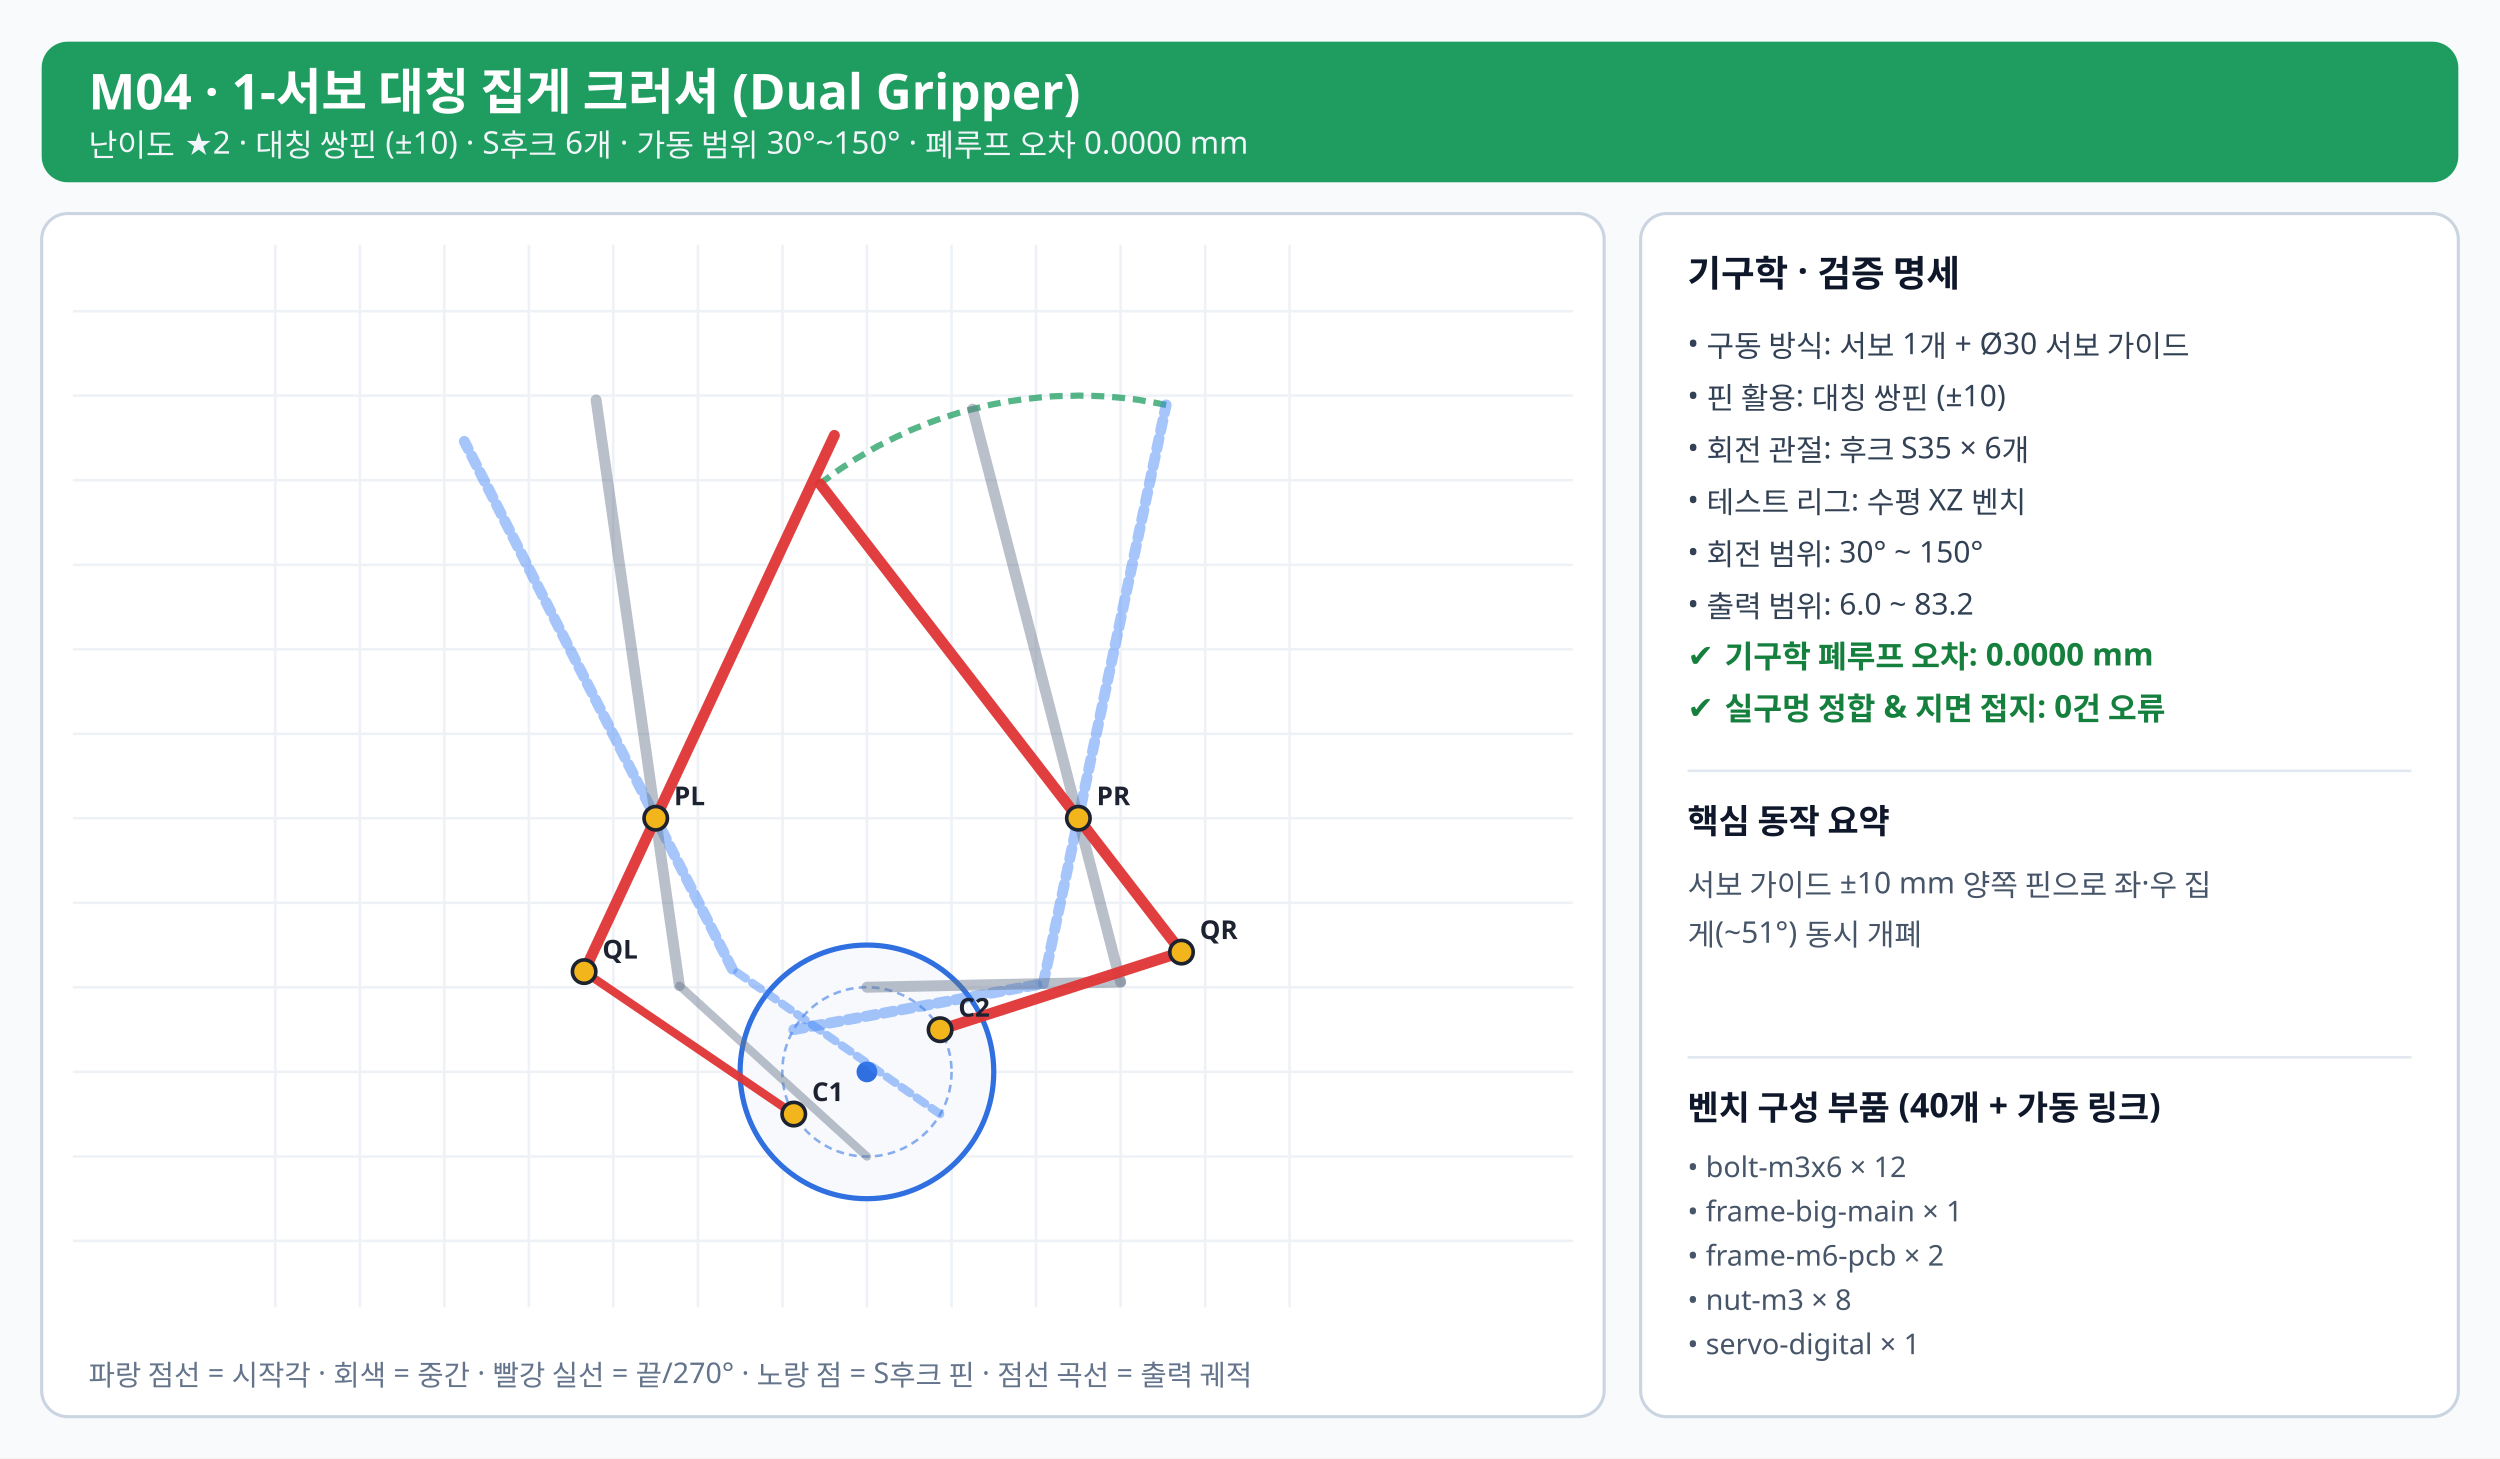
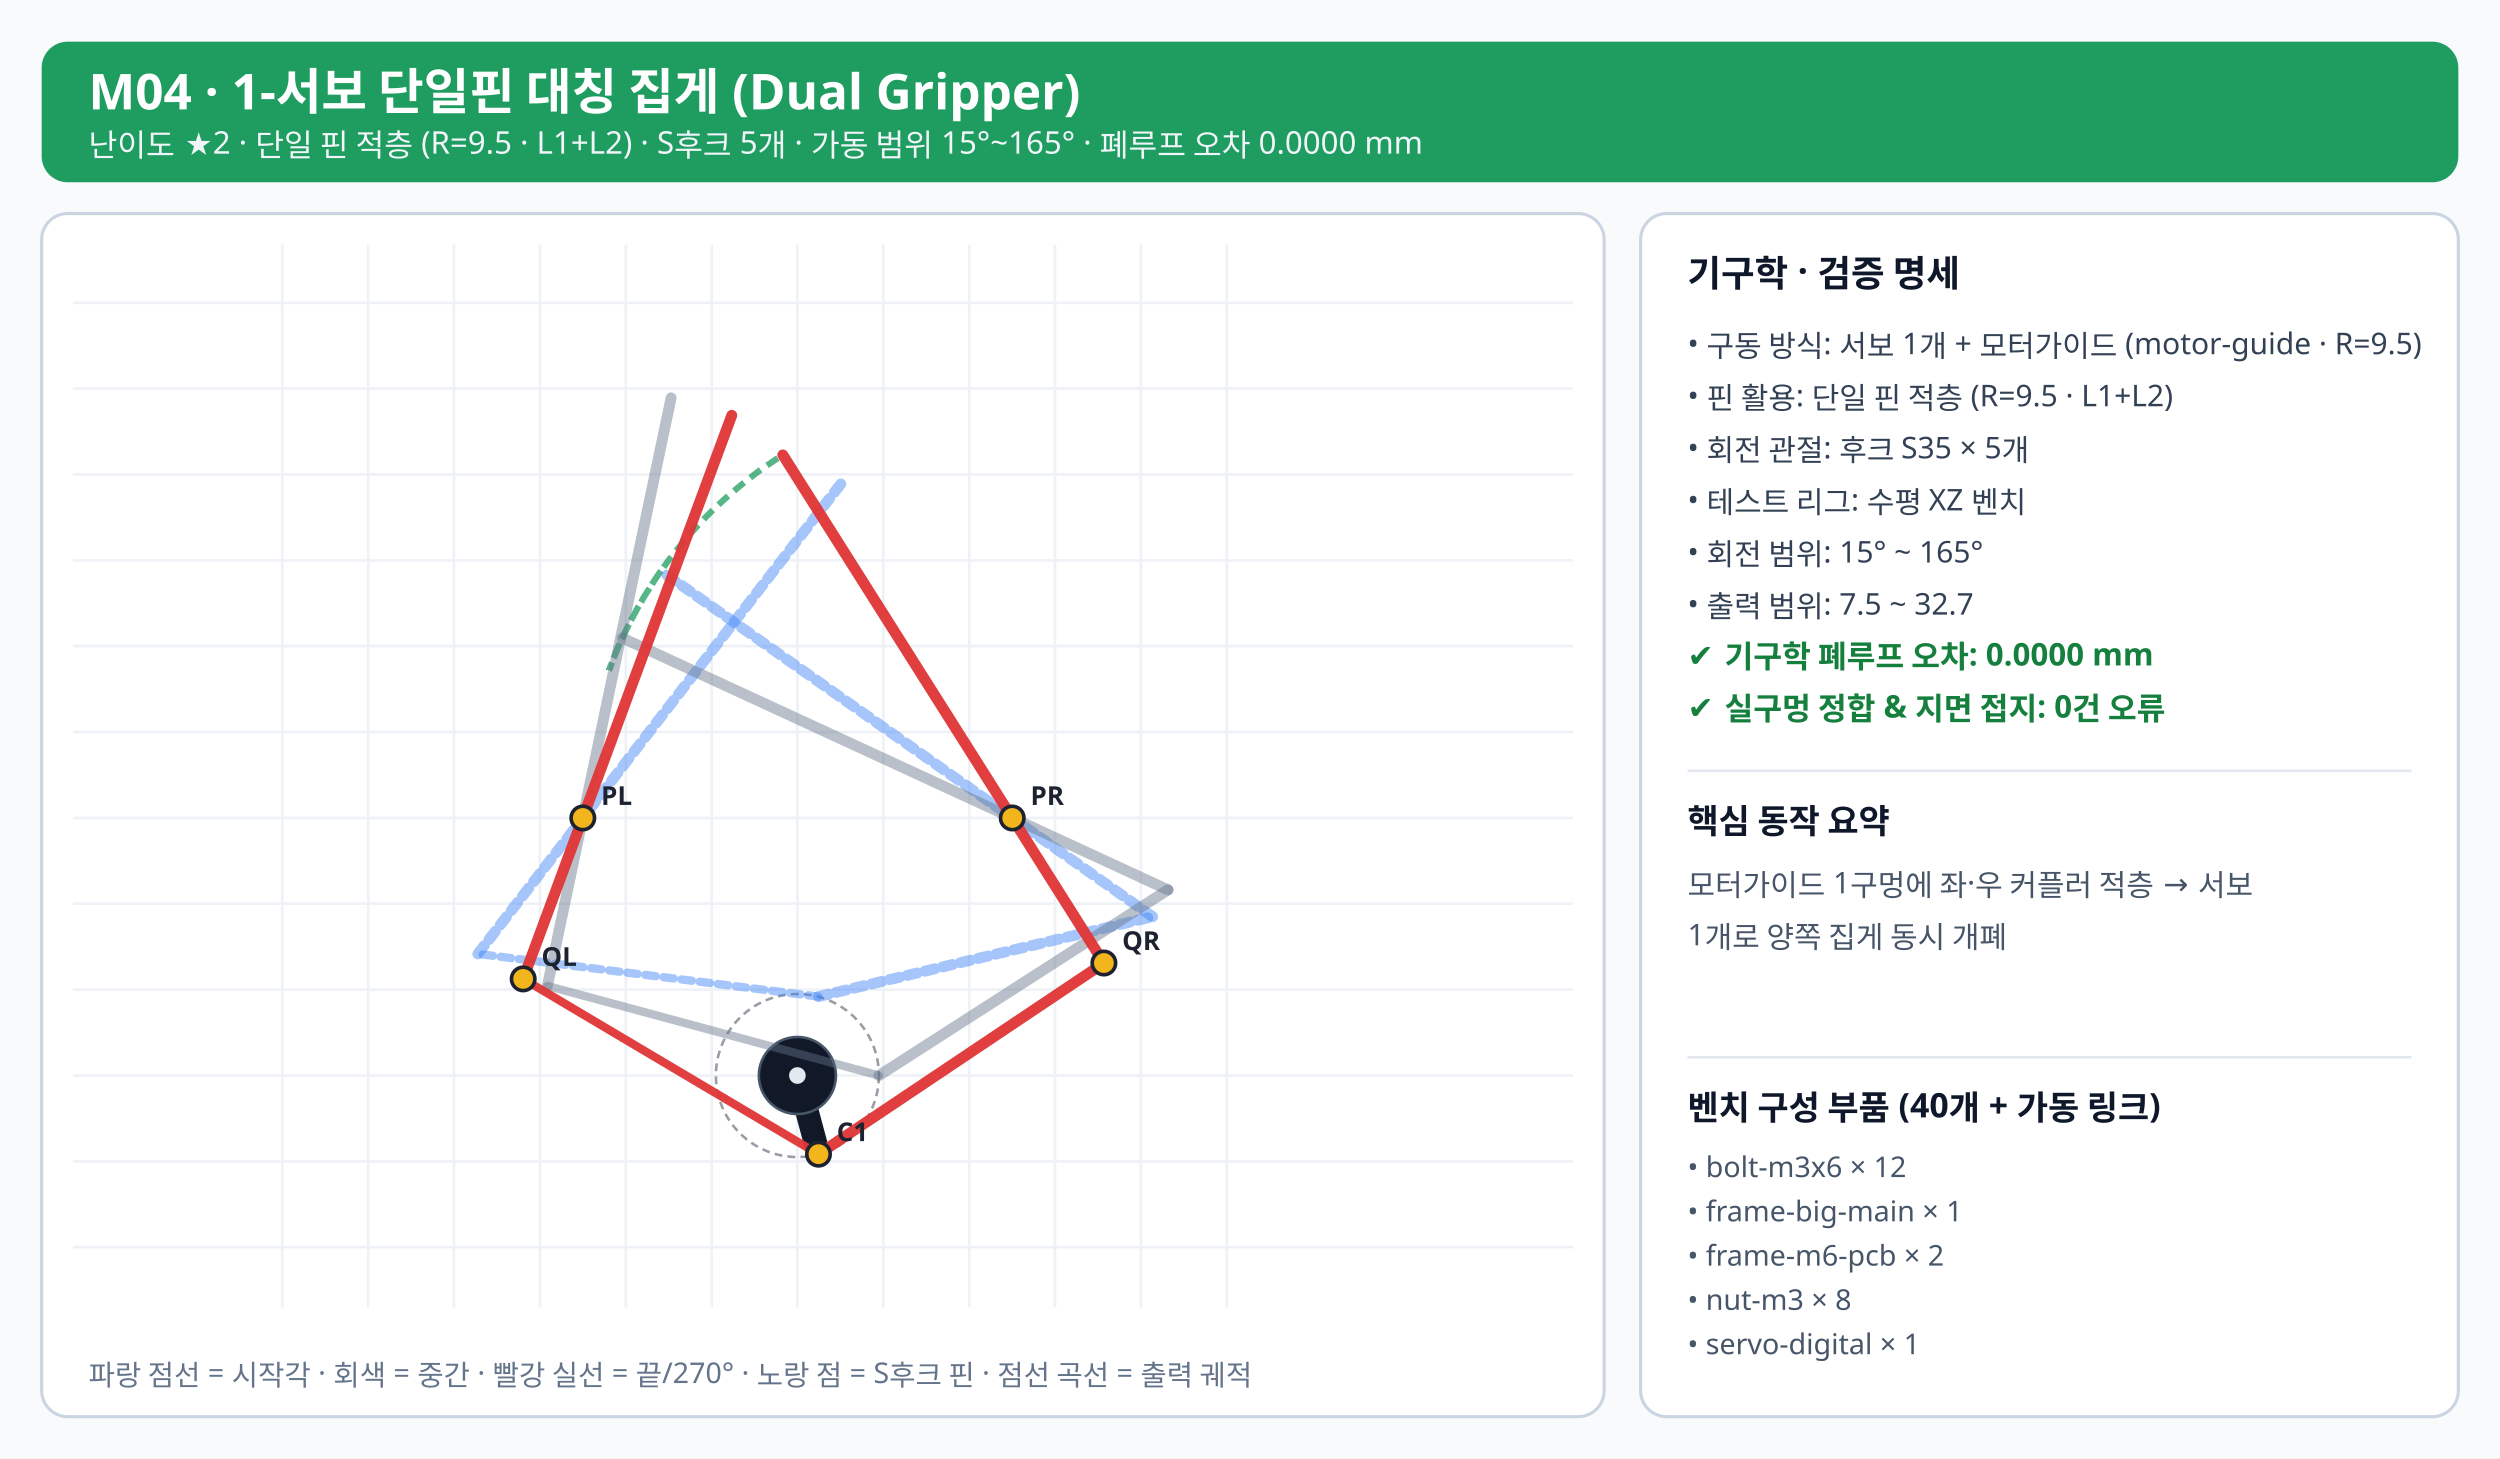
<svg xmlns="http://www.w3.org/2000/svg" viewBox="0 0 960 560" font-family="Pretendard,Apple SD Gothic Neo,sans-serif">
  <rect width="960" height="560" fill="#f8fafc" />
  <rect x="16" y="16" width="928" height="54" rx="10" fill="#1f9d60" />
-   <text x="34" y="42" fill="#fff" font-size="19" font-weight="800">M04 · 1-서보 대칭 집게 크러셔 (Dual Gripper)</text>
-   <text x="34" y="60" fill="#f1f5f9" font-size="12">난이도 ★2 · 대칭 쌍핀 (±10) · S후크 6개 · 가동 범위 30°~150° · 폐루프 오차 0.0000 mm</text>
+   <text x="34" y="42" fill="#fff" font-size="19" font-weight="800">M04 · 1-서보 단일핀 대칭 집게 (Dual Gripper)</text>
+   <text x="34" y="60" fill="#f1f5f9" font-size="12">난이도 ★2 · 단일 핀 적층 (R=9.5 · L1+L2) · S후크 5개 · 가동 범위 15°~165° · 폐루프 오차 0.0000 mm</text>
  <rect x="16" y="82" width="600" height="462" rx="10" fill="#fff" stroke="#cbd5e1" stroke-width="1.2" />
-   <line x1="105.7" y1="94" x2="105.7" y2="502" stroke="#eef1f6" stroke-width="1" />
-   <line x1="138.2" y1="94" x2="138.2" y2="502" stroke="#eef1f6" stroke-width="1" />
-   <line x1="170.6" y1="94" x2="170.6" y2="502" stroke="#eef1f6" stroke-width="1" />
-   <line x1="203.1" y1="94" x2="203.1" y2="502" stroke="#eef1f6" stroke-width="1" />
-   <line x1="235.5" y1="94" x2="235.5" y2="502" stroke="#eef1f6" stroke-width="1" />
-   <line x1="268.0" y1="94" x2="268.0" y2="502" stroke="#eef1f6" stroke-width="1" />
-   <line x1="300.5" y1="94" x2="300.5" y2="502" stroke="#eef1f6" stroke-width="1" />
-   <line x1="332.9" y1="94" x2="332.9" y2="502" stroke="#eef1f6" stroke-width="1" />
-   <line x1="365.4" y1="94" x2="365.4" y2="502" stroke="#eef1f6" stroke-width="1" />
-   <line x1="397.8" y1="94" x2="397.8" y2="502" stroke="#eef1f6" stroke-width="1" />
-   <line x1="430.3" y1="94" x2="430.3" y2="502" stroke="#eef1f6" stroke-width="1" />
-   <line x1="462.8" y1="94" x2="462.8" y2="502" stroke="#eef1f6" stroke-width="1" />
-   <line x1="495.2" y1="94" x2="495.2" y2="502" stroke="#eef1f6" stroke-width="1" />
-   <line x1="28" y1="119.5" x2="604" y2="119.5" stroke="#eef1f6" stroke-width="1" />
-   <line x1="28" y1="151.9" x2="604" y2="151.9" stroke="#eef1f6" stroke-width="1" />
-   <line x1="28" y1="184.4" x2="604" y2="184.4" stroke="#eef1f6" stroke-width="1" />
-   <line x1="28" y1="216.9" x2="604" y2="216.9" stroke="#eef1f6" stroke-width="1" />
-   <line x1="28" y1="249.3" x2="604" y2="249.3" stroke="#eef1f6" stroke-width="1" />
-   <line x1="28" y1="281.8" x2="604" y2="281.8" stroke="#eef1f6" stroke-width="1" />
-   <line x1="28" y1="314.2" x2="604" y2="314.2" stroke="#eef1f6" stroke-width="1" />
-   <line x1="28" y1="346.7" x2="604" y2="346.7" stroke="#eef1f6" stroke-width="1" />
-   <line x1="28" y1="379.1" x2="604" y2="379.1" stroke="#eef1f6" stroke-width="1" />
-   <line x1="28" y1="411.6" x2="604" y2="411.6" stroke="#eef1f6" stroke-width="1" />
-   <line x1="28" y1="444.1" x2="604" y2="444.1" stroke="#eef1f6" stroke-width="1" />
-   <line x1="28" y1="476.5" x2="604" y2="476.5" stroke="#eef1f6" stroke-width="1" />
-   <circle cx="332.9" cy="411.6" r="48.7" fill="#f7f9fc" stroke="#2f6fe0" stroke-width="2.0" />
-   <circle cx="332.9" cy="411.6" r="32.5" fill="none" stroke="#2f6fe0" stroke-width="1" stroke-opacity="0.55" stroke-dasharray="3 2" />
-   <circle cx="332.9" cy="411.6" r="4" fill="#2f6fe0" />
-   <polyline points="447.8,155.5 445.8,155.1 443.8,154.7 441.8,154.3 439.7,154.0 437.6,153.6 435.4,153.3 433.2,153.1 431.0,152.8 428.7,152.6 426.4,152.4 424.1,152.2 421.7,152.1 419.3,152.0 416.8,152.0 414.3,151.9 411.8,152.0 409.2,152.0 406.6,152.1 404.0,152.2 401.3,152.4 398.6,152.7 395.9,153.0 393.2,153.3 390.4,153.7 387.6,154.1 384.8,154.6 382.0,155.1 379.2,155.7 376.4,156.4 373.5,157.1 370.7,157.8 367.9,158.6 365.1,159.5 362.4,160.4 359.6,161.3 356.9,162.3 354.3,163.4 351.6,164.4 349.0,165.5 346.5,166.7 344.1,167.8 341.7,169.0 339.4,170.2 337.1,171.3 335.0,172.5 332.9,173.7 330.9,174.9 329.0,176.0 327.2,177.1 325.6,178.2 324.0,179.2 322.5,180.2 321.2,181.1 319.9,182.0 318.8,182.8 317.8,183.6 316.9,184.2 316.1,184.8 315.4,185.3 314.9,185.8" fill="none" stroke="#1f9d60" stroke-width="2.4" stroke-opacity="0.75" stroke-dasharray="5 3" />
-   <line x1="361.0" y1="427.8" x2="281.2" y2="372.1" stroke="#3b82f6" stroke-width="3.2" stroke-linecap="round" stroke-opacity="0.45" stroke-dasharray="4 3" />
-   <line x1="304.8" y1="395.4" x2="400.6" y2="377.7" stroke="#3b82f6" stroke-width="4.2" stroke-linecap="round" stroke-opacity="0.45" stroke-dasharray="4 3" />
-   <line x1="281.2" y1="372.1" x2="178.3" y2="169.5" stroke="#3b82f6" stroke-width="4.2" stroke-linecap="round" stroke-opacity="0.45" stroke-dasharray="4 3" />
-   <line x1="400.6" y1="377.7" x2="447.8" y2="155.5" stroke="#3b82f6" stroke-width="4.2" stroke-linecap="round" stroke-opacity="0.45" stroke-dasharray="4 3" />
-   <line x1="332.9" y1="444.1" x2="260.9" y2="378.5" stroke="#64748b" stroke-width="3.2" stroke-linecap="round" stroke-opacity="0.45" />
-   <line x1="332.9" y1="379.1" x2="430.3" y2="377.1" stroke="#64748b" stroke-width="4.2" stroke-linecap="round" stroke-opacity="0.45" />
-   <line x1="260.9" y1="378.5" x2="228.9" y2="153.6" stroke="#64748b" stroke-width="4.2" stroke-linecap="round" stroke-opacity="0.45" />
-   <line x1="430.3" y1="377.1" x2="373.5" y2="157.1" stroke="#64748b" stroke-width="4.2" stroke-linecap="round" stroke-opacity="0.45" />
-   <line x1="304.8" y1="427.8" x2="224.3" y2="373.1" stroke="#e03636" stroke-width="3.2" stroke-linecap="round" stroke-opacity="0.95" />
-   <line x1="361.0" y1="395.4" x2="453.7" y2="365.6" stroke="#e03636" stroke-width="4.2" stroke-linecap="round" stroke-opacity="0.95" />
-   <line x1="224.3" y1="373.1" x2="320.4" y2="167.2" stroke="#e03636" stroke-width="4.2" stroke-linecap="round" stroke-opacity="0.95" />
-   <line x1="453.7" y1="365.6" x2="314.9" y2="185.8" stroke="#e03636" stroke-width="4.2" stroke-linecap="round" stroke-opacity="0.95" />
-   <circle cx="304.8" cy="427.8" r="4.5" fill="#f2b51c" stroke="#1d2230" stroke-width="1.4" />
-   <text x="311.8" y="422.8" font-size="10" font-weight="700" fill="#1d2230">C1</text>
-   <circle cx="361.0" cy="395.4" r="4.5" fill="#f2b51c" stroke="#1d2230" stroke-width="1.4" />
-   <text x="368.0" y="390.4" font-size="10" font-weight="700" fill="#1d2230">C2</text>
-   <circle cx="224.3" cy="373.1" r="4.5" fill="#f2b51c" stroke="#1d2230" stroke-width="1.4" />
-   <text x="231.3" y="368.1" font-size="10" font-weight="700" fill="#1d2230">QL</text>
-   <circle cx="453.7" cy="365.6" r="4.5" fill="#f2b51c" stroke="#1d2230" stroke-width="1.4" />
-   <text x="460.7" y="360.6" font-size="10" font-weight="700" fill="#1d2230">QR</text>
-   <circle cx="251.8" cy="314.2" r="4.5" fill="#f2b51c" stroke="#1d2230" stroke-width="1.4" />
-   <text x="258.8" y="309.2" font-size="10" font-weight="700" fill="#1d2230">PL</text>
-   <circle cx="414.1" cy="314.2" r="4.5" fill="#f2b51c" stroke="#1d2230" stroke-width="1.4" />
-   <text x="421.1" y="309.2" font-size="10" font-weight="700" fill="#1d2230">PR</text>
+   <line x1="108.4" y1="94" x2="108.4" y2="502" stroke="#eef1f6" stroke-width="1" />
+   <line x1="141.4" y1="94" x2="141.4" y2="502" stroke="#eef1f6" stroke-width="1" />
+   <line x1="174.3" y1="94" x2="174.3" y2="502" stroke="#eef1f6" stroke-width="1" />
+   <line x1="207.3" y1="94" x2="207.3" y2="502" stroke="#eef1f6" stroke-width="1" />
+   <line x1="240.3" y1="94" x2="240.3" y2="502" stroke="#eef1f6" stroke-width="1" />
+   <line x1="273.3" y1="94" x2="273.3" y2="502" stroke="#eef1f6" stroke-width="1" />
+   <line x1="306.2" y1="94" x2="306.2" y2="502" stroke="#eef1f6" stroke-width="1" />
+   <line x1="339.2" y1="94" x2="339.2" y2="502" stroke="#eef1f6" stroke-width="1" />
+   <line x1="372.2" y1="94" x2="372.2" y2="502" stroke="#eef1f6" stroke-width="1" />
+   <line x1="405.1" y1="94" x2="405.1" y2="502" stroke="#eef1f6" stroke-width="1" />
+   <line x1="438.1" y1="94" x2="438.1" y2="502" stroke="#eef1f6" stroke-width="1" />
+   <line x1="471.1" y1="94" x2="471.1" y2="502" stroke="#eef1f6" stroke-width="1" />
+   <line x1="28" y1="116.3" x2="604" y2="116.3" stroke="#eef1f6" stroke-width="1" />
+   <line x1="28" y1="149.2" x2="604" y2="149.2" stroke="#eef1f6" stroke-width="1" />
+   <line x1="28" y1="182.2" x2="604" y2="182.2" stroke="#eef1f6" stroke-width="1" />
+   <line x1="28" y1="215.2" x2="604" y2="215.2" stroke="#eef1f6" stroke-width="1" />
+   <line x1="28" y1="248.1" x2="604" y2="248.1" stroke="#eef1f6" stroke-width="1" />
+   <line x1="28" y1="281.1" x2="604" y2="281.1" stroke="#eef1f6" stroke-width="1" />
+   <line x1="28" y1="314.1" x2="604" y2="314.1" stroke="#eef1f6" stroke-width="1" />
+   <line x1="28" y1="347.0" x2="604" y2="347.0" stroke="#eef1f6" stroke-width="1" />
+   <line x1="28" y1="380.0" x2="604" y2="380.0" stroke="#eef1f6" stroke-width="1" />
+   <line x1="28" y1="413.0" x2="604" y2="413.0" stroke="#eef1f6" stroke-width="1" />
+   <line x1="28" y1="446.0" x2="604" y2="446.0" stroke="#eef1f6" stroke-width="1" />
+   <line x1="28" y1="478.9" x2="604" y2="478.9" stroke="#eef1f6" stroke-width="1" />
+   <circle cx="306.2" cy="413.0" r="31.3" fill="none" stroke="#1e293b" stroke-width="1" stroke-opacity="0.45" stroke-dasharray="3 2" />
+   <line x1="306.2" y1="413.0" x2="314.3" y2="443.2" stroke="#111827" stroke-width="9.0" stroke-linecap="round" />
+   <circle cx="306.2" cy="413.0" r="14.8" fill="#111827" stroke="#475569" stroke-width="1" />
+   <circle cx="306.2" cy="413.0" r="3.2" fill="#e2e8f0" />
+   <polyline points="253.8,219.2 252.0,221.8 250.3,224.4 248.7,227.0 247.1,229.5 245.7,232.0 244.3,234.4 243.1,236.8 241.9,239.0 240.8,241.2 239.8,243.2 238.9,245.2 238.1,247.0 237.3,248.6 236.7,250.2 236.1,251.6 235.6,252.8 235.2,253.9 234.8,254.9 234.5,255.7 234.3,256.3 234.1,256.8 234.0,257.1 233.9,257.2 233.9,257.3 233.9,257.1 234.1,256.8 234.2,256.4 234.4,255.9 234.7,255.2 235.0,254.4 235.3,253.5 235.8,252.4 236.2,251.3 236.7,250.0 237.3,248.7 237.9,247.3 238.6,245.7 239.4,244.2 240.2,242.5 241.0,240.8 241.9,239.0 242.9,237.1 243.9,235.3 244.9,233.3 246.1,231.4 247.2,229.4 248.5,227.3 249.8,225.3 251.1,223.2 252.5,221.1 253.9,219.0 255.5,216.9 257.0,214.8 258.6,212.8 260.3,210.7 262.0,208.6 263.7,206.5 265.5,204.5 267.3,202.5 269.2,200.5 271.1,198.5 273.1,196.5 275.1,194.6 277.1,192.7 279.1,190.9 281.2,189.1 283.3,187.3 285.4,185.6 287.5,183.9 289.7,182.2 291.8,180.6 294.0,179.1 296.2,177.6 298.4,176.1 300.6,174.7" fill="none" stroke="#1f9d60" stroke-width="2.4" stroke-opacity="0.75" stroke-dasharray="5 3" />
+   <line x1="314.3" y1="382.7" x2="183.5" y2="366.3" stroke="#3b82f6" stroke-width="3.2" stroke-linecap="round" stroke-opacity="0.45" stroke-dasharray="4 3" />
+   <line x1="314.3" y1="382.7" x2="442.6" y2="352.0" stroke="#3b82f6" stroke-width="4.2" stroke-linecap="round" stroke-opacity="0.45" stroke-dasharray="4 3" />
+   <line x1="183.5" y1="366.3" x2="324.6" y2="183.6" stroke="#3b82f6" stroke-width="4.2" stroke-linecap="round" stroke-opacity="0.45" stroke-dasharray="4 3" />
+   <line x1="442.6" y1="352.0" x2="253.8" y2="219.2" stroke="#3b82f6" stroke-width="4.2" stroke-linecap="round" stroke-opacity="0.45" stroke-dasharray="4 3" />
+   <line x1="337.5" y1="413.0" x2="210.2" y2="378.6" stroke="#64748b" stroke-width="3.2" stroke-linecap="round" stroke-opacity="0.45" />
+   <line x1="337.5" y1="413.0" x2="448.5" y2="341.7" stroke="#64748b" stroke-width="4.2" stroke-linecap="round" stroke-opacity="0.45" />
+   <line x1="210.2" y1="378.6" x2="257.7" y2="152.8" stroke="#64748b" stroke-width="4.2" stroke-linecap="round" stroke-opacity="0.45" />
+   <line x1="448.5" y1="341.7" x2="239.0" y2="245.0" stroke="#64748b" stroke-width="4.2" stroke-linecap="round" stroke-opacity="0.45" />
+   <line x1="314.3" y1="443.2" x2="200.9" y2="375.9" stroke="#e03636" stroke-width="3.2" stroke-linecap="round" stroke-opacity="0.95" />
+   <line x1="314.3" y1="443.2" x2="423.9" y2="369.8" stroke="#e03636" stroke-width="4.2" stroke-linecap="round" stroke-opacity="0.95" />
+   <line x1="200.9" y1="375.9" x2="281.0" y2="159.5" stroke="#e03636" stroke-width="4.2" stroke-linecap="round" stroke-opacity="0.95" />
+   <line x1="423.9" y1="369.8" x2="300.6" y2="174.7" stroke="#e03636" stroke-width="4.2" stroke-linecap="round" stroke-opacity="0.95" />
+   <circle cx="314.3" cy="443.2" r="4.5" fill="#f2b51c" stroke="#1d2230" stroke-width="1.4" />
+   <text x="321.3" y="438.2" font-size="10" font-weight="700" fill="#1d2230">C1</text>
+   <circle cx="200.9" cy="375.9" r="4.5" fill="#f2b51c" stroke="#1d2230" stroke-width="1.4" />
+   <text x="207.9" y="370.9" font-size="10" font-weight="700" fill="#1d2230">QL</text>
+   <circle cx="423.9" cy="369.8" r="4.5" fill="#f2b51c" stroke="#1d2230" stroke-width="1.4" />
+   <text x="430.9" y="364.8" font-size="10" font-weight="700" fill="#1d2230">QR</text>
+   <circle cx="223.8" cy="314.1" r="4.5" fill="#f2b51c" stroke="#1d2230" stroke-width="1.4" />
+   <text x="230.8" y="309.1" font-size="10" font-weight="700" fill="#1d2230">PL</text>
+   <circle cx="388.7" cy="314.1" r="4.5" fill="#f2b51c" stroke="#1d2230" stroke-width="1.4" />
+   <text x="395.7" y="309.1" font-size="10" font-weight="700" fill="#1d2230">PR</text>
  <text x="34" y="532" fill="#64748b" font-size="11">파랑 점선 = 시작각 · 회색 = 중간 · 빨강 실선 = 끝/270° · 노랑 점 = S후크 핀 · 점선 곡선 = 출력 궤적</text>
  <rect x="630" y="82" width="314" height="462" rx="10" fill="#fff" stroke="#cbd5e1" stroke-width="1.2" />
  <text x="648" y="110" fill="#0f172a" font-size="14" font-weight="800">기구학 · 검증 명세</text>
-   <text x="648" y="136" fill="#334155" font-size="11.5">• 구동 방식: 서보 1개 + Ø30 서보 가이드</text>
-   <text x="648" y="156" fill="#334155" font-size="11.5">• 핀 활용: 대칭 쌍핀 (±10)</text>
-   <text x="648" y="176" fill="#334155" font-size="11.5">• 회전 관절: 후크 S35 × 6개</text>
+   <text x="648" y="136" fill="#334155" font-size="11.5">• 구동 방식: 서보 1개 + 모터가이드 (motor-guide · R=9.5)</text>
+   <text x="648" y="156" fill="#334155" font-size="11.5">• 핀 활용: 단일 핀 적층 (R=9.5 · L1+L2)</text>
+   <text x="648" y="176" fill="#334155" font-size="11.5">• 회전 관절: 후크 S35 × 5개</text>
  <text x="648" y="196" fill="#334155" font-size="11.5">• 테스트 리그: 수평 XZ 벤치</text>
-   <text x="648" y="216" fill="#334155" font-size="11.5">• 회전 범위: 30° ~ 150°</text>
-   <text x="648" y="236" fill="#334155" font-size="11.5">• 출력 범위: 6.0 ~ 83.2</text>
+   <text x="648" y="216" fill="#334155" font-size="11.5">• 회전 범위: 15° ~ 165°</text>
+   <text x="648" y="236" fill="#334155" font-size="11.5">• 출력 범위: 7.5 ~ 32.7</text>
  <text x="648" y="256" fill="#15803d" font-size="12" font-weight="800">✔ 기구학 폐루프 오차: 0.0000 mm</text>
  <text x="648" y="276" fill="#15803d" font-size="12" font-weight="800">✔ 실구멍 정합 &amp; 지면 접지: 0건 오류</text>
  <line x1="648" y1="296" x2="926" y2="296" stroke="#e2e8f0" />
  <text x="648" y="320" fill="#0f172a" font-size="13" font-weight="800">핵심 동작 요약</text>
-   <text x="648" y="344" fill="#475569" font-size="11.5">서보 가이드 ±10 mm 양쪽 핀으로 좌·우 집</text>
-   <text x="648" y="363" fill="#475569" font-size="11.5">게(~51°) 동시 개폐</text>
+   <text x="648" y="344" fill="#475569" font-size="11.5">모터가이드 1구멍에 좌·우 커플러 적층 → 서보</text>
+   <text x="648" y="363" fill="#475569" font-size="11.5"> 1개로 양쪽 집게 동시 개폐</text>
  <line x1="648" y1="406" x2="926" y2="406" stroke="#e2e8f0" />
  <text x="648" y="430" fill="#0f172a" font-size="13" font-weight="800">벤치 구성 부품 (40개 + 가동 링크)</text>
  <text x="648" y="452" fill="#475569" font-size="11">• bolt-m3x6 × 12</text>
  <text x="648" y="469" fill="#475569" font-size="11">• frame-big-main × 1</text>
  <text x="648" y="486" fill="#475569" font-size="11">• frame-m6-pcb × 2</text>
  <text x="648" y="503" fill="#475569" font-size="11">• nut-m3 × 8</text>
  <text x="648" y="520" fill="#475569" font-size="11">• servo-digital × 1</text>
</svg>
